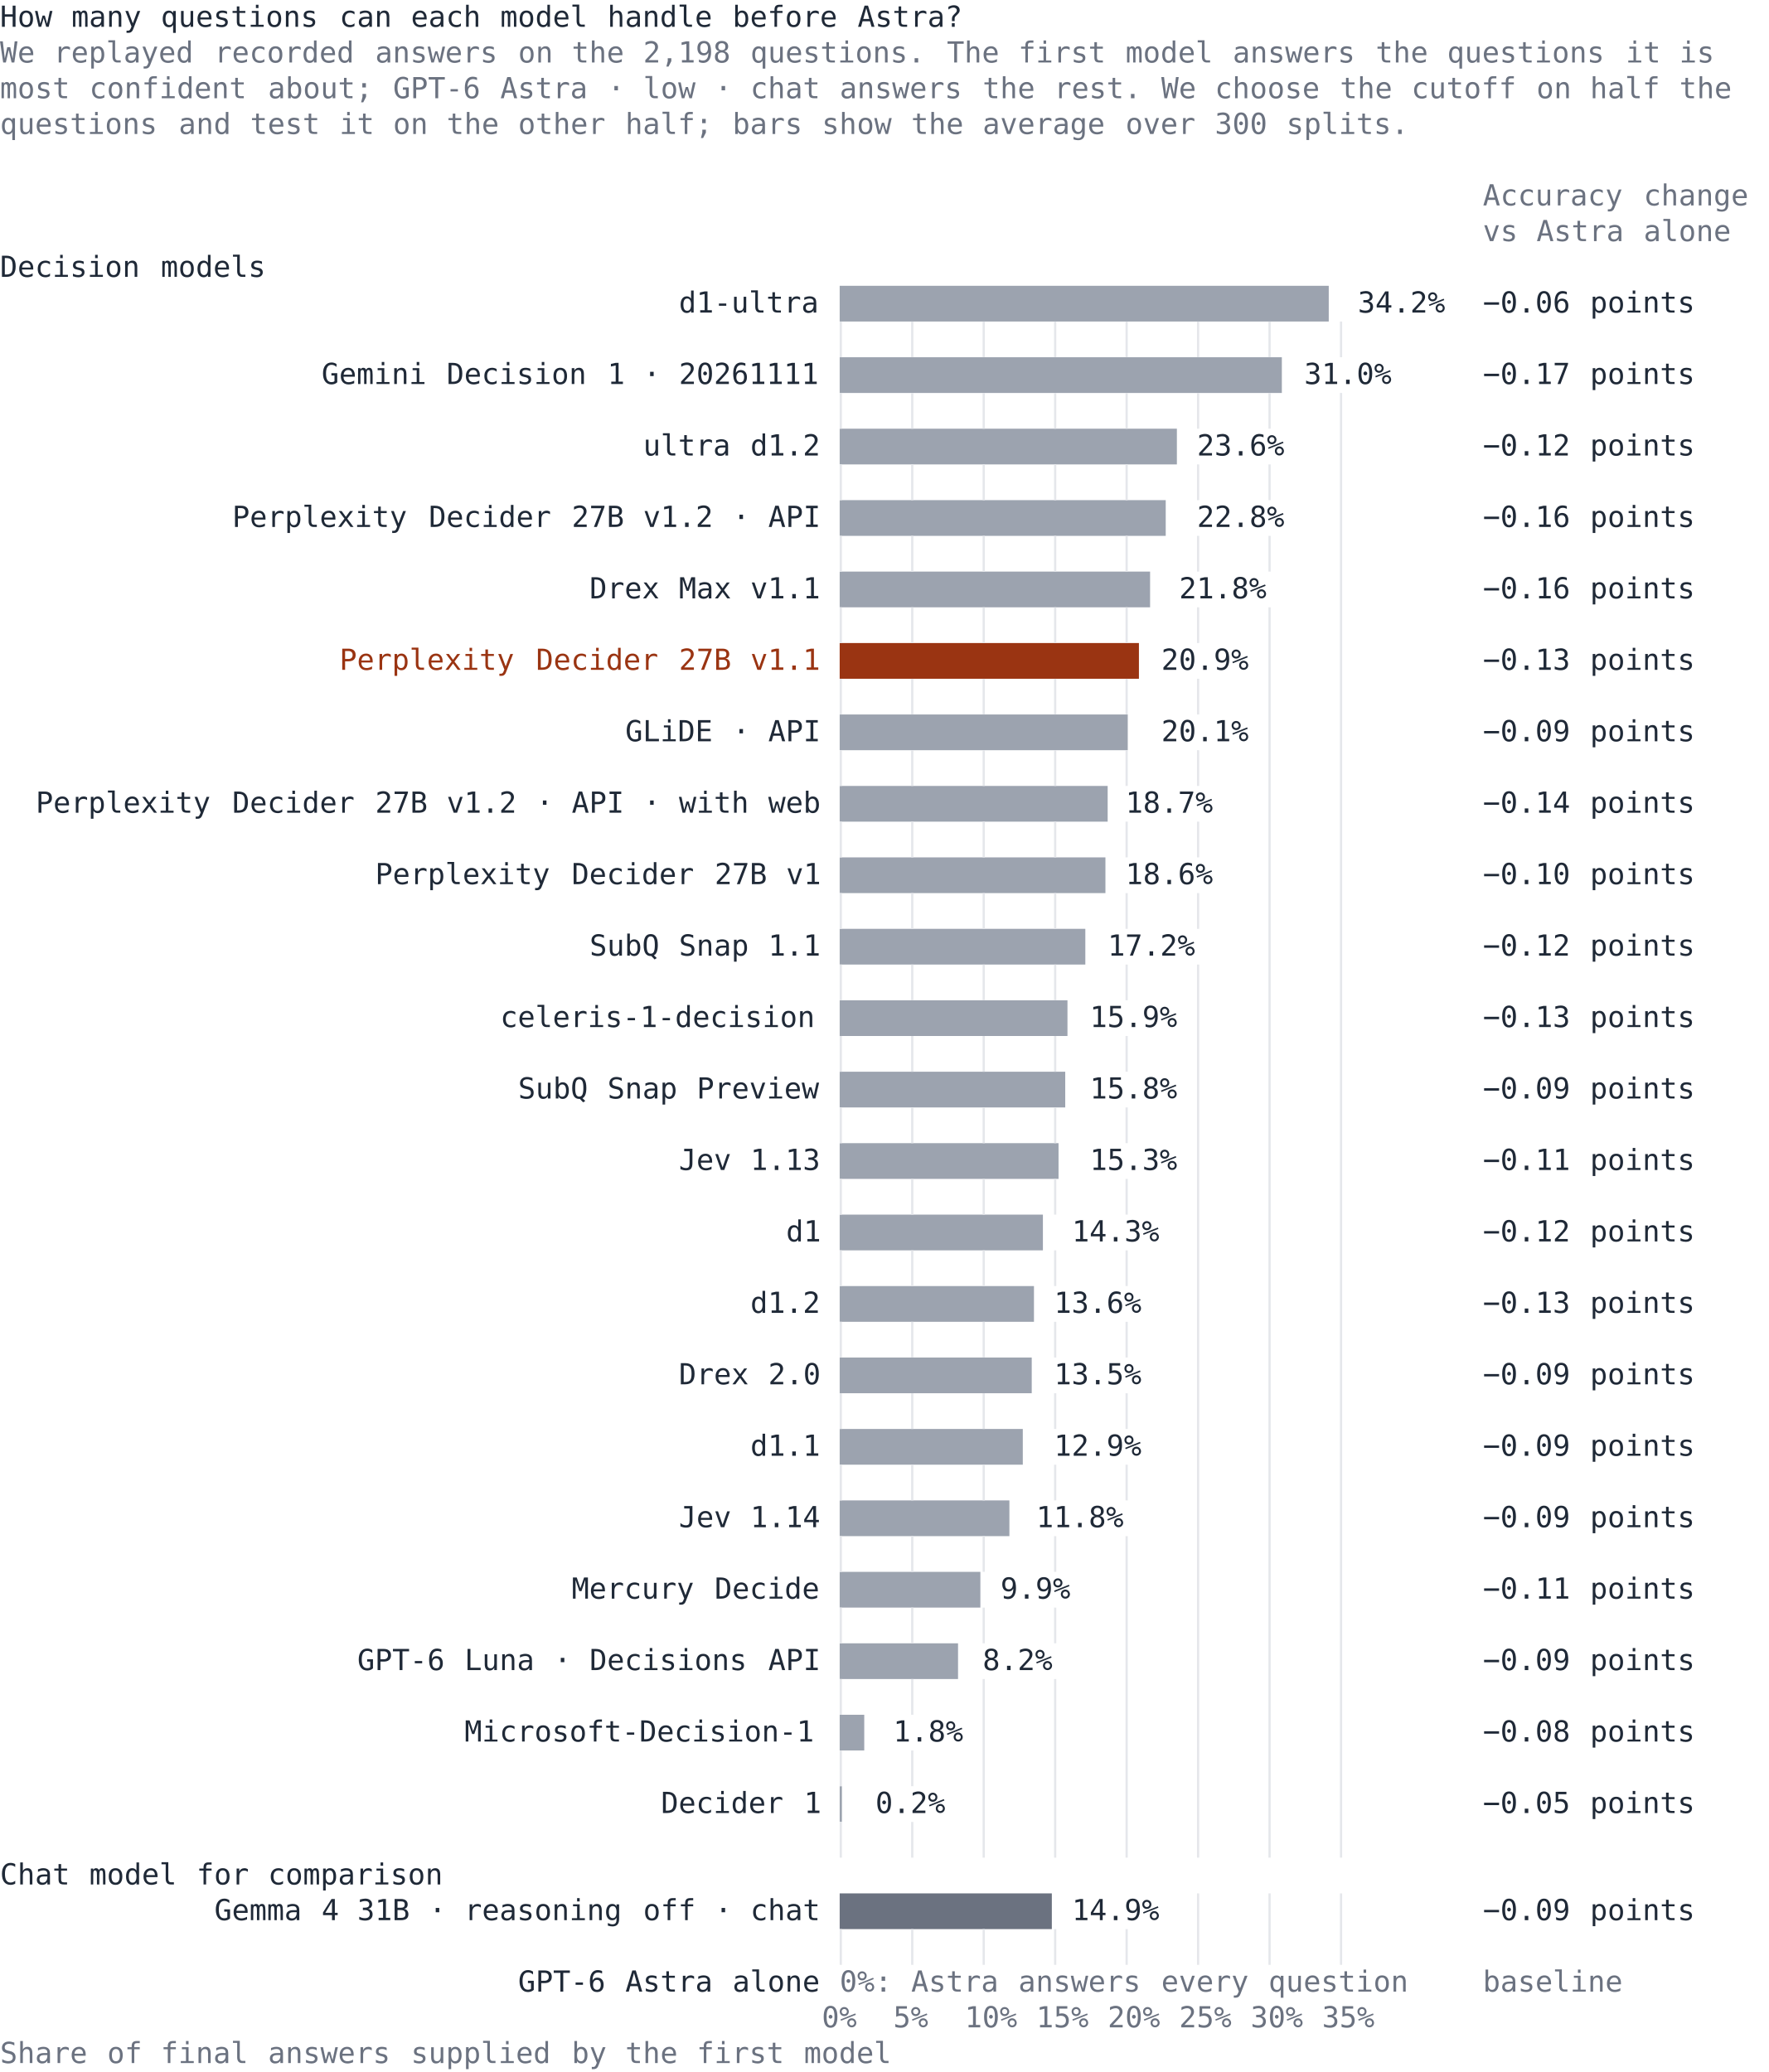
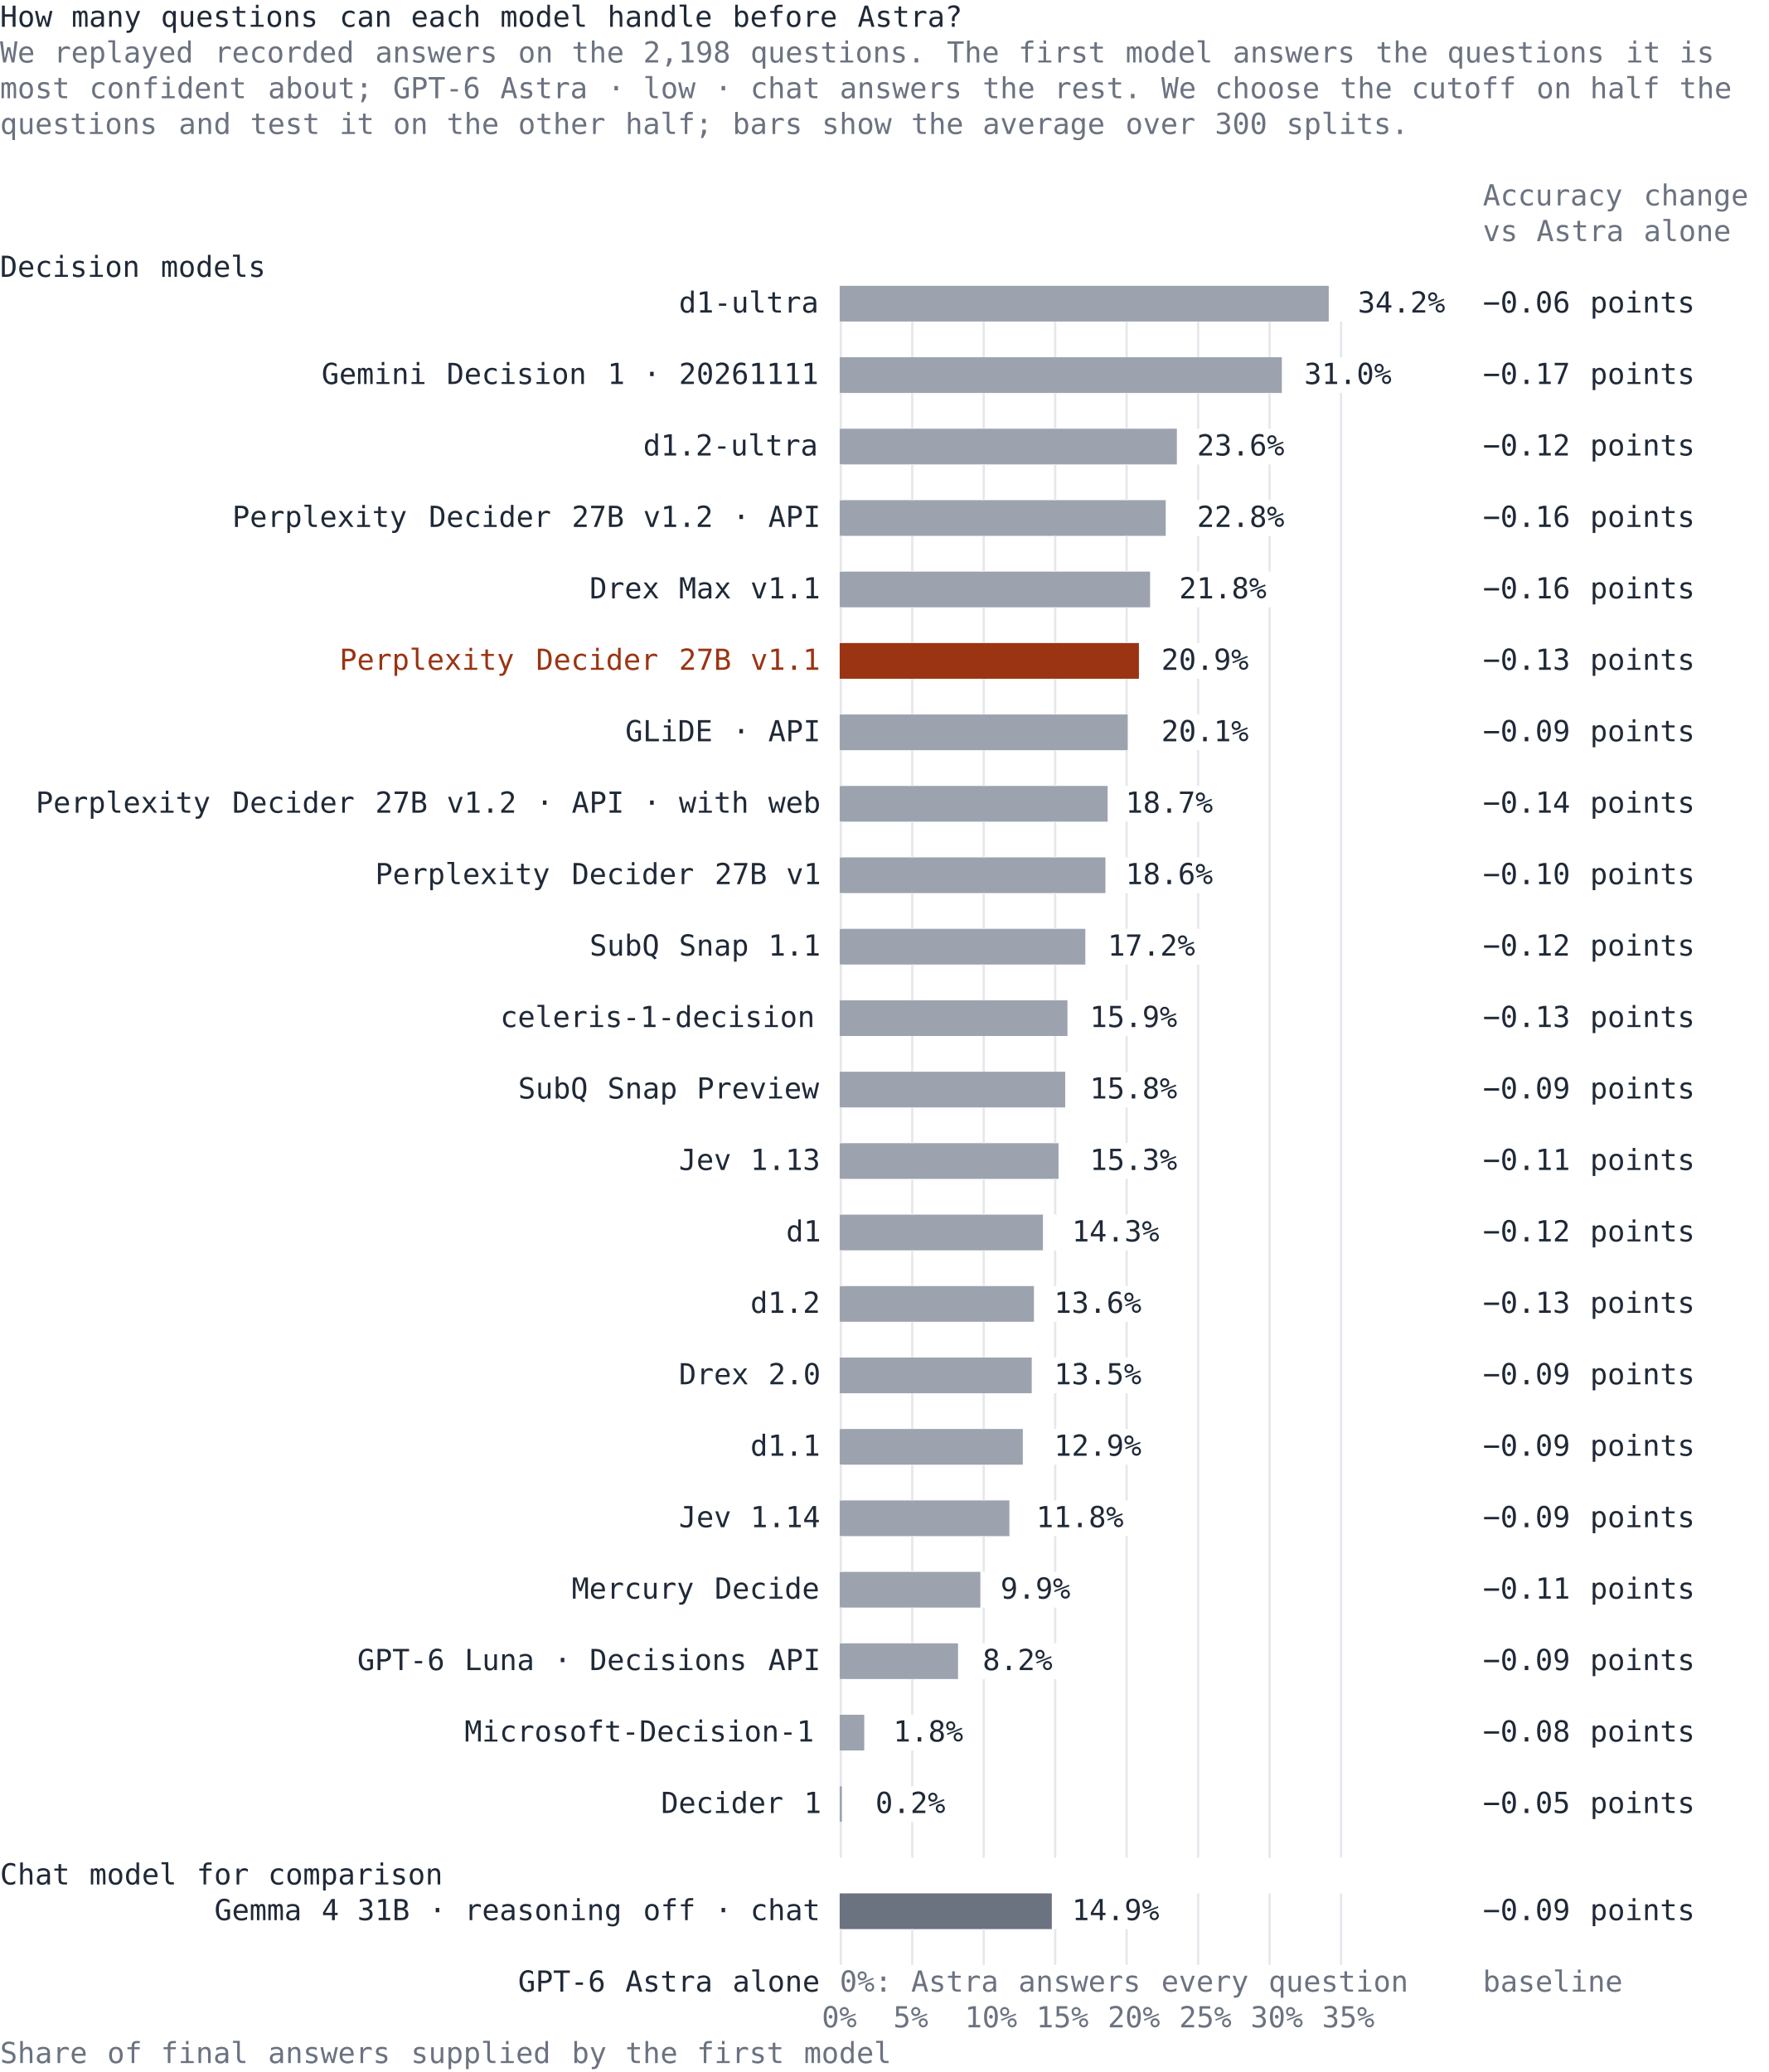
<svg xmlns="http://www.w3.org/2000/svg" viewBox="0 0 792 928" width="792" height="928" role="img">
  <style>text{font:13px ui-monospace,SFMono-Regular,Menlo,Consolas,"DejaVu Sans Mono",monospace;white-space:pre}</style>
  <path fill="#6b7280" d="M376 848h8v16h-8zM384 848h8v16h-8zM392 848h8v16h-8zM400 848h8v16h-8zM408 848h8v16h-8zM416 848h8v16h-8zM424 848h8v16h-8zM432 848h8v16h-8zM440 848h8v16h-8zM448 848h8v16h-8zM456 848h8v16h-8zM464 848h7v16h-7z" />
  <path fill="#9a3412" d="M376 288h8v16h-8zM384 288h8v16h-8zM392 288h8v16h-8zM400 288h8v16h-8zM408 288h8v16h-8zM416 288h8v16h-8zM424 288h8v16h-8zM432 288h8v16h-8zM440 288h8v16h-8zM448 288h8v16h-8zM456 288h8v16h-8zM464 288h8v16h-8zM472 288h8v16h-8zM480 288h8v16h-8zM488 288h8v16h-8zM496 288h8v16h-8zM504 288h6v16h-6z" />
  <path fill="#9ca3af" d="M376 128h8v16h-8zM384 128h8v16h-8zM392 128h8v16h-8zM400 128h8v16h-8zM408 128h8v16h-8zM416 128h8v16h-8zM424 128h8v16h-8zM432 128h8v16h-8zM440 128h8v16h-8zM448 128h8v16h-8zM456 128h8v16h-8zM464 128h8v16h-8zM472 128h8v16h-8zM480 128h8v16h-8zM488 128h8v16h-8zM496 128h8v16h-8zM504 128h8v16h-8zM512 128h8v16h-8zM520 128h8v16h-8zM528 128h8v16h-8zM536 128h8v16h-8zM544 128h8v16h-8zM552 128h8v16h-8zM560 128h8v16h-8zM568 128h8v16h-8zM576 128h8v16h-8zM584 128h8v16h-8zM592 128h3v16h-3zM376 160h8v16h-8zM384 160h8v16h-8zM392 160h8v16h-8zM400 160h8v16h-8zM408 160h8v16h-8zM416 160h8v16h-8zM424 160h8v16h-8zM432 160h8v16h-8zM440 160h8v16h-8zM448 160h8v16h-8zM456 160h8v16h-8zM464 160h8v16h-8zM472 160h8v16h-8zM480 160h8v16h-8zM488 160h8v16h-8zM496 160h8v16h-8zM504 160h8v16h-8zM512 160h8v16h-8zM520 160h8v16h-8zM528 160h8v16h-8zM536 160h8v16h-8zM544 160h8v16h-8zM552 160h8v16h-8zM560 160h8v16h-8zM568 160h6v16h-6zM376 192h8v16h-8zM384 192h8v16h-8zM392 192h8v16h-8zM400 192h8v16h-8zM408 192h8v16h-8zM416 192h8v16h-8zM424 192h8v16h-8zM432 192h8v16h-8zM440 192h8v16h-8zM448 192h8v16h-8zM456 192h8v16h-8zM464 192h8v16h-8zM472 192h8v16h-8zM480 192h8v16h-8zM488 192h8v16h-8zM496 192h8v16h-8zM504 192h8v16h-8zM512 192h8v16h-8zM520 192h7v16h-7zM376 224h8v16h-8zM384 224h8v16h-8zM392 224h8v16h-8zM400 224h8v16h-8zM408 224h8v16h-8zM416 224h8v16h-8zM424 224h8v16h-8zM432 224h8v16h-8zM440 224h8v16h-8zM448 224h8v16h-8zM456 224h8v16h-8zM464 224h8v16h-8zM472 224h8v16h-8zM480 224h8v16h-8zM488 224h8v16h-8zM496 224h8v16h-8zM504 224h8v16h-8zM512 224h8v16h-8zM520 224h2v16h-2zM376 256h8v16h-8zM384 256h8v16h-8zM392 256h8v16h-8zM400 256h8v16h-8zM408 256h8v16h-8zM416 256h8v16h-8zM424 256h8v16h-8zM432 256h8v16h-8zM440 256h8v16h-8zM448 256h8v16h-8zM456 256h8v16h-8zM464 256h8v16h-8zM472 256h8v16h-8zM480 256h8v16h-8zM488 256h8v16h-8zM496 256h8v16h-8zM504 256h8v16h-8zM512 256h3v16h-3zM376 320h8v16h-8zM384 320h8v16h-8zM392 320h8v16h-8zM400 320h8v16h-8zM408 320h8v16h-8zM416 320h8v16h-8zM424 320h8v16h-8zM432 320h8v16h-8zM440 320h8v16h-8zM448 320h8v16h-8zM456 320h8v16h-8zM464 320h8v16h-8zM472 320h8v16h-8zM480 320h8v16h-8zM488 320h8v16h-8zM496 320h8v16h-8zM504 320h1v16h-1zM376 352h8v16h-8zM384 352h8v16h-8zM392 352h8v16h-8zM400 352h8v16h-8zM408 352h8v16h-8zM416 352h8v16h-8zM424 352h8v16h-8zM432 352h8v16h-8zM440 352h8v16h-8zM448 352h8v16h-8zM456 352h8v16h-8zM464 352h8v16h-8zM472 352h8v16h-8zM480 352h8v16h-8zM488 352h8v16h-8zM376 384h8v16h-8zM384 384h8v16h-8zM392 384h8v16h-8zM400 384h8v16h-8zM408 384h8v16h-8zM416 384h8v16h-8zM424 384h8v16h-8zM432 384h8v16h-8zM440 384h8v16h-8zM448 384h8v16h-8zM456 384h8v16h-8zM464 384h8v16h-8zM472 384h8v16h-8zM480 384h8v16h-8zM488 384h7v16h-7zM376 416h8v16h-8zM384 416h8v16h-8zM392 416h8v16h-8zM400 416h8v16h-8zM408 416h8v16h-8zM416 416h8v16h-8zM424 416h8v16h-8zM432 416h8v16h-8zM440 416h8v16h-8zM448 416h8v16h-8zM456 416h8v16h-8zM464 416h8v16h-8zM472 416h8v16h-8zM480 416h6v16h-6zM376 448h8v16h-8zM384 448h8v16h-8zM392 448h8v16h-8zM400 448h8v16h-8zM408 448h8v16h-8zM416 448h8v16h-8zM424 448h8v16h-8zM432 448h8v16h-8zM440 448h8v16h-8zM448 448h8v16h-8zM456 448h8v16h-8zM464 448h8v16h-8zM472 448h6v16h-6zM376 480h8v16h-8zM384 480h8v16h-8zM392 480h8v16h-8zM400 480h8v16h-8zM408 480h8v16h-8zM416 480h8v16h-8zM424 480h8v16h-8zM432 480h8v16h-8zM440 480h8v16h-8zM448 480h8v16h-8zM456 480h8v16h-8zM464 480h8v16h-8zM472 480h5v16h-5zM376 512h8v16h-8zM384 512h8v16h-8zM392 512h8v16h-8zM400 512h8v16h-8zM408 512h8v16h-8zM416 512h8v16h-8zM424 512h8v16h-8zM432 512h8v16h-8zM440 512h8v16h-8zM448 512h8v16h-8zM456 512h8v16h-8zM464 512h8v16h-8zM472 512h2v16h-2zM376 544h8v16h-8zM384 544h8v16h-8zM392 544h8v16h-8zM400 544h8v16h-8zM408 544h8v16h-8zM416 544h8v16h-8zM424 544h8v16h-8zM432 544h8v16h-8zM440 544h8v16h-8zM448 544h8v16h-8zM456 544h8v16h-8zM464 544h3v16h-3zM376 576h8v16h-8zM384 576h8v16h-8zM392 576h8v16h-8zM400 576h8v16h-8zM408 576h8v16h-8zM416 576h8v16h-8zM424 576h8v16h-8zM432 576h8v16h-8zM440 576h8v16h-8zM448 576h8v16h-8zM456 576h7v16h-7zM376 608h8v16h-8zM384 608h8v16h-8zM392 608h8v16h-8zM400 608h8v16h-8zM408 608h8v16h-8zM416 608h8v16h-8zM424 608h8v16h-8zM432 608h8v16h-8zM440 608h8v16h-8zM448 608h8v16h-8zM456 608h6v16h-6zM376 640h8v16h-8zM384 640h8v16h-8zM392 640h8v16h-8zM400 640h8v16h-8zM408 640h8v16h-8zM416 640h8v16h-8zM424 640h8v16h-8zM432 640h8v16h-8zM440 640h8v16h-8zM448 640h8v16h-8zM456 640h2v16h-2zM376 672h8v16h-8zM384 672h8v16h-8zM392 672h8v16h-8zM400 672h8v16h-8zM408 672h8v16h-8zM416 672h8v16h-8zM424 672h8v16h-8zM432 672h8v16h-8zM440 672h8v16h-8zM448 672h4v16h-4zM376 704h8v16h-8zM384 704h8v16h-8zM392 704h8v16h-8zM400 704h8v16h-8zM408 704h8v16h-8zM416 704h8v16h-8zM424 704h8v16h-8zM432 704h7v16h-7zM376 736h8v16h-8zM384 736h8v16h-8zM392 736h8v16h-8zM400 736h8v16h-8zM408 736h8v16h-8zM416 736h8v16h-8zM424 736h5v16h-5zM376 768h8v16h-8zM384 768h3v16h-3zM376 800h1v16h-1z" />
  <path fill="#e5e7eb" d="M376 144h1v16h-1zM408 144h1v16h-1zM440 144h1v16h-1zM472 144h1v16h-1zM504 144h1v16h-1zM536 144h1v16h-1zM568 144h1v16h-1zM600 144h1v16h-1zM376 176h1v16h-1zM408 176h1v16h-1zM440 176h1v16h-1zM472 176h1v16h-1zM504 176h1v16h-1zM536 176h1v16h-1zM568 176h1v16h-1zM600 176h1v16h-1zM600 192h1v16h-1zM376 208h1v16h-1zM408 208h1v16h-1zM440 208h1v16h-1zM472 208h1v16h-1zM504 208h1v16h-1zM536 208h1v16h-1zM568 208h1v16h-1zM600 208h1v16h-1zM600 224h1v16h-1zM376 240h1v16h-1zM408 240h1v16h-1zM440 240h1v16h-1zM472 240h1v16h-1zM504 240h1v16h-1zM536 240h1v16h-1zM568 240h1v16h-1zM600 240h1v16h-1zM600 256h1v16h-1zM376 272h1v16h-1zM408 272h1v16h-1zM440 272h1v16h-1zM472 272h1v16h-1zM504 272h1v16h-1zM536 272h1v16h-1zM568 272h1v16h-1zM600 272h1v16h-1zM568 288h1v16h-1zM600 288h1v16h-1zM376 304h1v16h-1zM408 304h1v16h-1zM440 304h1v16h-1zM472 304h1v16h-1zM504 304h1v16h-1zM536 304h1v16h-1zM568 304h1v16h-1zM600 304h1v16h-1zM568 320h1v16h-1zM600 320h1v16h-1zM376 336h1v16h-1zM408 336h1v16h-1zM440 336h1v16h-1zM472 336h1v16h-1zM504 336h1v16h-1zM536 336h1v16h-1zM568 336h1v16h-1zM600 336h1v16h-1zM568 352h1v16h-1zM600 352h1v16h-1zM376 368h1v16h-1zM408 368h1v16h-1zM440 368h1v16h-1zM472 368h1v16h-1zM504 368h1v16h-1zM536 368h1v16h-1zM568 368h1v16h-1zM600 368h1v16h-1zM568 384h1v16h-1zM600 384h1v16h-1zM376 400h1v16h-1zM408 400h1v16h-1zM440 400h1v16h-1zM472 400h1v16h-1zM504 400h1v16h-1zM536 400h1v16h-1zM568 400h1v16h-1zM600 400h1v16h-1zM568 416h1v16h-1zM600 416h1v16h-1zM376 432h1v16h-1zM408 432h1v16h-1zM440 432h1v16h-1zM472 432h1v16h-1zM504 432h1v16h-1zM536 432h1v16h-1zM568 432h1v16h-1zM600 432h1v16h-1zM536 448h1v16h-1zM568 448h1v16h-1zM600 448h1v16h-1zM376 464h1v16h-1zM408 464h1v16h-1zM440 464h1v16h-1zM472 464h1v16h-1zM504 464h1v16h-1zM536 464h1v16h-1zM568 464h1v16h-1zM600 464h1v16h-1zM536 480h1v16h-1zM568 480h1v16h-1zM600 480h1v16h-1zM376 496h1v16h-1zM408 496h1v16h-1zM440 496h1v16h-1zM472 496h1v16h-1zM504 496h1v16h-1zM536 496h1v16h-1zM568 496h1v16h-1zM600 496h1v16h-1zM536 512h1v16h-1zM568 512h1v16h-1zM600 512h1v16h-1zM376 528h1v16h-1zM408 528h1v16h-1zM440 528h1v16h-1zM472 528h1v16h-1zM504 528h1v16h-1zM536 528h1v16h-1zM568 528h1v16h-1zM600 528h1v16h-1zM536 544h1v16h-1zM568 544h1v16h-1zM600 544h1v16h-1zM376 560h1v16h-1zM408 560h1v16h-1zM440 560h1v16h-1zM472 560h1v16h-1zM504 560h1v16h-1zM536 560h1v16h-1zM568 560h1v16h-1zM600 560h1v16h-1zM536 576h1v16h-1zM568 576h1v16h-1zM600 576h1v16h-1zM376 592h1v16h-1zM408 592h1v16h-1zM440 592h1v16h-1zM472 592h1v16h-1zM504 592h1v16h-1zM536 592h1v16h-1zM568 592h1v16h-1zM600 592h1v16h-1zM536 608h1v16h-1zM568 608h1v16h-1zM600 608h1v16h-1zM376 624h1v16h-1zM408 624h1v16h-1zM440 624h1v16h-1zM472 624h1v16h-1zM504 624h1v16h-1zM536 624h1v16h-1zM568 624h1v16h-1zM600 624h1v16h-1zM536 640h1v16h-1zM568 640h1v16h-1zM600 640h1v16h-1zM376 656h1v16h-1zM408 656h1v16h-1zM440 656h1v16h-1zM472 656h1v16h-1zM504 656h1v16h-1zM536 656h1v16h-1zM568 656h1v16h-1zM600 656h1v16h-1zM536 672h1v16h-1zM568 672h1v16h-1zM600 672h1v16h-1zM376 688h1v16h-1zM408 688h1v16h-1zM440 688h1v16h-1zM472 688h1v16h-1zM504 688h1v16h-1zM536 688h1v16h-1zM568 688h1v16h-1zM600 688h1v16h-1zM504 704h1v16h-1zM536 704h1v16h-1zM568 704h1v16h-1zM600 704h1v16h-1zM376 720h1v16h-1zM408 720h1v16h-1zM440 720h1v16h-1zM472 720h1v16h-1zM504 720h1v16h-1zM536 720h1v16h-1zM568 720h1v16h-1zM600 720h1v16h-1zM504 736h1v16h-1zM536 736h1v16h-1zM568 736h1v16h-1zM600 736h1v16h-1zM376 752h1v16h-1zM408 752h1v16h-1zM440 752h1v16h-1zM472 752h1v16h-1zM504 752h1v16h-1zM536 752h1v16h-1zM568 752h1v16h-1zM600 752h1v16h-1zM440 768h1v16h-1zM472 768h1v16h-1zM504 768h1v16h-1zM536 768h1v16h-1zM568 768h1v16h-1zM600 768h1v16h-1zM376 784h1v16h-1zM408 784h1v16h-1zM440 784h1v16h-1zM472 784h1v16h-1zM504 784h1v16h-1zM536 784h1v16h-1zM568 784h1v16h-1zM600 784h1v16h-1zM440 800h1v16h-1zM472 800h1v16h-1zM504 800h1v16h-1zM536 800h1v16h-1zM568 800h1v16h-1zM600 800h1v16h-1zM376 816h1v16h-1zM408 816h1v16h-1zM440 816h1v16h-1zM472 816h1v16h-1zM504 816h1v16h-1zM536 816h1v16h-1zM568 816h1v16h-1zM600 816h1v16h-1zM536 848h1v16h-1zM568 848h1v16h-1zM600 848h1v16h-1zM376 864h1v16h-1zM408 864h1v16h-1zM440 864h1v16h-1zM472 864h1v16h-1zM504 864h1v16h-1zM536 864h1v16h-1zM568 864h1v16h-1zM600 864h1v16h-1z" />
  <text x="0 8 16" y="12" fill="#1f2937" font-weight="600">How</text>
  <text x="32 40 48 56" y="12" fill="#1f2937" font-weight="600">many</text>
  <text x="72 80 88 96 104 112 120 128 136" y="12" fill="#1f2937" font-weight="600">questions</text>
  <text x="152 160 168" y="12" fill="#1f2937" font-weight="600">can</text>
  <text x="184 192 200 208" y="12" fill="#1f2937" font-weight="600">each</text>
  <text x="224 232 240 248 256" y="12" fill="#1f2937" font-weight="600">model</text>
  <text x="272 280 288 296 304 312" y="12" fill="#1f2937" font-weight="600">handle</text>
  <text x="328 336 344 352 360 368" y="12" fill="#1f2937" font-weight="600">before</text>
  <text x="384 392 400 408 416 424" y="12" fill="#1f2937" font-weight="600">Astra?</text>
  <text x="0 8" y="28" fill="#6b7280">We</text>
  <text x="24 32 40 48 56 64 72 80" y="28" fill="#6b7280">replayed</text>
  <text x="96 104 112 120 128 136 144 152" y="28" fill="#6b7280">recorded</text>
  <text x="168 176 184 192 200 208 216" y="28" fill="#6b7280">answers</text>
  <text x="232 240" y="28" fill="#6b7280">on</text>
  <text x="256 264 272" y="28" fill="#6b7280">the</text>
  <text x="288 296 304 312 320" y="28" fill="#6b7280">2,198</text>
  <text x="336 344 352 360 368 376 384 392 400 408" y="28" fill="#6b7280">questions.</text>
  <text x="424 432 440" y="28" fill="#6b7280">The</text>
  <text x="456 464 472 480 488" y="28" fill="#6b7280">first</text>
  <text x="504 512 520 528 536" y="28" fill="#6b7280">model</text>
  <text x="552 560 568 576 584 592 600" y="28" fill="#6b7280">answers</text>
  <text x="616 624 632" y="28" fill="#6b7280">the</text>
  <text x="648 656 664 672 680 688 696 704 712" y="28" fill="#6b7280">questions</text>
  <text x="728 736" y="28" fill="#6b7280">it</text>
  <text x="752 760" y="28" fill="#6b7280">is</text>
  <text x="0 8 16 24" y="44" fill="#6b7280">most</text>
  <text x="40 48 56 64 72 80 88 96 104" y="44" fill="#6b7280">confident</text>
  <text x="120 128 136 144 152 160" y="44" fill="#6b7280">about;</text>
  <text x="176 184 192 200 208" y="44" fill="#6b7280">GPT-6</text>
  <text x="224 232 240 248 256" y="44" fill="#6b7280">Astra</text>
  <text x="272" y="44" fill="#6b7280">·</text>
  <text x="288 296 304" y="44" fill="#6b7280">low</text>
  <text x="320" y="44" fill="#6b7280">·</text>
  <text x="336 344 352 360" y="44" fill="#6b7280">chat</text>
  <text x="376 384 392 400 408 416 424" y="44" fill="#6b7280">answers</text>
  <text x="440 448 456" y="44" fill="#6b7280">the</text>
  <text x="472 480 488 496 504" y="44" fill="#6b7280">rest.</text>
  <text x="520 528" y="44" fill="#6b7280">We</text>
  <text x="544 552 560 568 576 584" y="44" fill="#6b7280">choose</text>
  <text x="600 608 616" y="44" fill="#6b7280">the</text>
  <text x="632 640 648 656 664 672" y="44" fill="#6b7280">cutoff</text>
  <text x="688 696" y="44" fill="#6b7280">on</text>
  <text x="712 720 728 736" y="44" fill="#6b7280">half</text>
  <text x="752 760 768" y="44" fill="#6b7280">the</text>
  <text x="0 8 16 24 32 40 48 56 64" y="60" fill="#6b7280">questions</text>
  <text x="80 88 96" y="60" fill="#6b7280">and</text>
  <text x="112 120 128 136" y="60" fill="#6b7280">test</text>
  <text x="152 160" y="60" fill="#6b7280">it</text>
  <text x="176 184" y="60" fill="#6b7280">on</text>
  <text x="200 208 216" y="60" fill="#6b7280">the</text>
  <text x="232 240 248 256 264" y="60" fill="#6b7280">other</text>
  <text x="280 288 296 304 312" y="60" fill="#6b7280">half;</text>
  <text x="328 336 344 352" y="60" fill="#6b7280">bars</text>
  <text x="368 376 384 392" y="60" fill="#6b7280">show</text>
  <text x="408 416 424" y="60" fill="#6b7280">the</text>
  <text x="440 448 456 464 472 480 488" y="60" fill="#6b7280">average</text>
  <text x="504 512 520 528" y="60" fill="#6b7280">over</text>
  <text x="544 552 560" y="60" fill="#6b7280">300</text>
  <text x="576 584 592 600 608 616 624" y="60" fill="#6b7280">splits.</text>
  <text x="664 672 680 688 696 704 712 720" y="92" fill="#6b7280">Accuracy</text>
  <text x="736 744 752 760 768 776" y="92" fill="#6b7280">change</text>
  <text x="664 672" y="108" fill="#6b7280">vs</text>
  <text x="688 696 704 712 720" y="108" fill="#6b7280">Astra</text>
  <text x="736 744 752 760 768" y="108" fill="#6b7280">alone</text>
  <text x="0 8 16 24 32 40 48 56" y="124" fill="#1f2937" font-weight="600">Decision</text>
  <text x="72 80 88 96 104 112" y="124" fill="#1f2937" font-weight="600">models</text>
  <text x="304 312 320 328 336 344 352 360" y="140" fill="#1f2937">d1-ultra</text>
  <text x="608 616 624 632 640" y="140" fill="#1f2937">34.2%</text>
  <text x="664 672 680 688 696" y="140" fill="#1f2937">−0.06</text>
  <text x="712 720 728 736 744 752" y="140" fill="#1f2937">points</text>
  <text x="144 152 160 168 176 184" y="172" fill="#1f2937">Gemini</text>
  <text x="200 208 216 224 232 240 248 256" y="172" fill="#1f2937">Decision</text>
  <text x="272" y="172" fill="#1f2937">1</text>
  <text x="288" y="172" fill="#1f2937">·</text>
  <text x="304 312 320 328 336 344 352 360" y="172" fill="#1f2937">20261111</text>
  <text x="584 592 600 608 616" y="172" fill="#1f2937">31.0%</text>
  <text x="664 672 680 688 696" y="172" fill="#1f2937">−0.17</text>
  <text x="712 720 728 736 744 752" y="172" fill="#1f2937">points</text>
-   <text x="288 296 304 312 320" y="204" fill="#1f2937">ultra</text>
-   <text x="336 344 352 360" y="204" fill="#1f2937">d1.2</text>
+   <text x="288 296 304 312 320 328 336 344 352 360" y="204" fill="#1f2937">d1.2-ultra</text>
  <text x="536 544 552 560 568" y="204" fill="#1f2937">23.6%</text>
  <text x="664 672 680 688 696" y="204" fill="#1f2937">−0.12</text>
  <text x="712 720 728 736 744 752" y="204" fill="#1f2937">points</text>
  <text x="104 112 120 128 136 144 152 160 168 176" y="236" fill="#1f2937">Perplexity</text>
  <text x="192 200 208 216 224 232 240" y="236" fill="#1f2937">Decider</text>
  <text x="256 264 272" y="236" fill="#1f2937">27B</text>
  <text x="288 296 304 312" y="236" fill="#1f2937">v1.2</text>
  <text x="328" y="236" fill="#1f2937">·</text>
  <text x="344 352 360" y="236" fill="#1f2937">API</text>
  <text x="536 544 552 560 568" y="236" fill="#1f2937">22.8%</text>
  <text x="664 672 680 688 696" y="236" fill="#1f2937">−0.16</text>
  <text x="712 720 728 736 744 752" y="236" fill="#1f2937">points</text>
  <text x="264 272 280 288" y="268" fill="#1f2937">Drex</text>
  <text x="304 312 320" y="268" fill="#1f2937">Max</text>
  <text x="336 344 352 360" y="268" fill="#1f2937">v1.1</text>
  <text x="528 536 544 552 560" y="268" fill="#1f2937">21.8%</text>
  <text x="664 672 680 688 696" y="268" fill="#1f2937">−0.16</text>
  <text x="712 720 728 736 744 752" y="268" fill="#1f2937">points</text>
  <text x="152 160 168 176 184 192 200 208 216 224" y="300" fill="#9a3412" font-weight="600">Perplexity</text>
  <text x="240 248 256 264 272 280 288" y="300" fill="#9a3412" font-weight="600">Decider</text>
  <text x="304 312 320" y="300" fill="#9a3412" font-weight="600">27B</text>
  <text x="336 344 352 360" y="300" fill="#9a3412" font-weight="600">v1.1</text>
  <text x="520 528 536 544 552" y="300" fill="#1f2937" font-weight="600">20.9%</text>
  <text x="664 672 680 688 696" y="300" fill="#1f2937">−0.13</text>
  <text x="712 720 728 736 744 752" y="300" fill="#1f2937">points</text>
  <text x="280 288 296 304 312" y="332" fill="#1f2937">GLiDE</text>
  <text x="328" y="332" fill="#1f2937">·</text>
  <text x="344 352 360" y="332" fill="#1f2937">API</text>
  <text x="520 528 536 544 552" y="332" fill="#1f2937">20.1%</text>
  <text x="664 672 680 688 696" y="332" fill="#1f2937">−0.09</text>
  <text x="712 720 728 736 744 752" y="332" fill="#1f2937">points</text>
  <text x="16 24 32 40 48 56 64 72 80 88" y="364" fill="#1f2937">Perplexity</text>
  <text x="104 112 120 128 136 144 152" y="364" fill="#1f2937">Decider</text>
  <text x="168 176 184" y="364" fill="#1f2937">27B</text>
  <text x="200 208 216 224" y="364" fill="#1f2937">v1.2</text>
  <text x="240" y="364" fill="#1f2937">·</text>
  <text x="256 264 272" y="364" fill="#1f2937">API</text>
  <text x="288" y="364" fill="#1f2937">·</text>
  <text x="304 312 320 328" y="364" fill="#1f2937">with</text>
  <text x="344 352 360" y="364" fill="#1f2937">web</text>
  <text x="504 512 520 528 536" y="364" fill="#1f2937">18.7%</text>
  <text x="664 672 680 688 696" y="364" fill="#1f2937">−0.14</text>
  <text x="712 720 728 736 744 752" y="364" fill="#1f2937">points</text>
  <text x="168 176 184 192 200 208 216 224 232 240" y="396" fill="#1f2937">Perplexity</text>
  <text x="256 264 272 280 288 296 304" y="396" fill="#1f2937">Decider</text>
  <text x="320 328 336" y="396" fill="#1f2937">27B</text>
  <text x="352 360" y="396" fill="#1f2937">v1</text>
  <text x="504 512 520 528 536" y="396" fill="#1f2937">18.6%</text>
  <text x="664 672 680 688 696" y="396" fill="#1f2937">−0.10</text>
  <text x="712 720 728 736 744 752" y="396" fill="#1f2937">points</text>
  <text x="264 272 280 288" y="428" fill="#1f2937">SubQ</text>
  <text x="304 312 320 328" y="428" fill="#1f2937">Snap</text>
  <text x="344 352 360" y="428" fill="#1f2937">1.1</text>
  <text x="496 504 512 520 528" y="428" fill="#1f2937">17.2%</text>
  <text x="664 672 680 688 696" y="428" fill="#1f2937">−0.12</text>
  <text x="712 720 728 736 744 752" y="428" fill="#1f2937">points</text>
  <text x="224 232 240 248 256 264 272 280 288 296 304 312 320 328 336 344 352 360" y="460" fill="#1f2937">celeris-1-decision</text>
  <text x="488 496 504 512 520" y="460" fill="#1f2937">15.9%</text>
  <text x="664 672 680 688 696" y="460" fill="#1f2937">−0.13</text>
  <text x="712 720 728 736 744 752" y="460" fill="#1f2937">points</text>
  <text x="232 240 248 256" y="492" fill="#1f2937">SubQ</text>
  <text x="272 280 288 296" y="492" fill="#1f2937">Snap</text>
  <text x="312 320 328 336 344 352 360" y="492" fill="#1f2937">Preview</text>
  <text x="488 496 504 512 520" y="492" fill="#1f2937">15.8%</text>
  <text x="664 672 680 688 696" y="492" fill="#1f2937">−0.09</text>
  <text x="712 720 728 736 744 752" y="492" fill="#1f2937">points</text>
  <text x="304 312 320" y="524" fill="#1f2937">Jev</text>
  <text x="336 344 352 360" y="524" fill="#1f2937">1.13</text>
  <text x="488 496 504 512 520" y="524" fill="#1f2937">15.3%</text>
  <text x="664 672 680 688 696" y="524" fill="#1f2937">−0.11</text>
  <text x="712 720 728 736 744 752" y="524" fill="#1f2937">points</text>
  <text x="352 360" y="556" fill="#1f2937">d1</text>
  <text x="480 488 496 504 512" y="556" fill="#1f2937">14.3%</text>
  <text x="664 672 680 688 696" y="556" fill="#1f2937">−0.12</text>
  <text x="712 720 728 736 744 752" y="556" fill="#1f2937">points</text>
  <text x="336 344 352 360" y="588" fill="#1f2937">d1.2</text>
  <text x="472 480 488 496 504" y="588" fill="#1f2937">13.6%</text>
  <text x="664 672 680 688 696" y="588" fill="#1f2937">−0.13</text>
  <text x="712 720 728 736 744 752" y="588" fill="#1f2937">points</text>
  <text x="304 312 320 328" y="620" fill="#1f2937">Drex</text>
  <text x="344 352 360" y="620" fill="#1f2937">2.0</text>
  <text x="472 480 488 496 504" y="620" fill="#1f2937">13.5%</text>
  <text x="664 672 680 688 696" y="620" fill="#1f2937">−0.09</text>
  <text x="712 720 728 736 744 752" y="620" fill="#1f2937">points</text>
  <text x="336 344 352 360" y="652" fill="#1f2937">d1.1</text>
  <text x="472 480 488 496 504" y="652" fill="#1f2937">12.9%</text>
  <text x="664 672 680 688 696" y="652" fill="#1f2937">−0.09</text>
  <text x="712 720 728 736 744 752" y="652" fill="#1f2937">points</text>
  <text x="304 312 320" y="684" fill="#1f2937">Jev</text>
  <text x="336 344 352 360" y="684" fill="#1f2937">1.14</text>
  <text x="464 472 480 488 496" y="684" fill="#1f2937">11.8%</text>
  <text x="664 672 680 688 696" y="684" fill="#1f2937">−0.09</text>
  <text x="712 720 728 736 744 752" y="684" fill="#1f2937">points</text>
  <text x="256 264 272 280 288 296 304" y="716" fill="#1f2937">Mercury</text>
  <text x="320 328 336 344 352 360" y="716" fill="#1f2937">Decide</text>
  <text x="448 456 464 472" y="716" fill="#1f2937">9.9%</text>
  <text x="664 672 680 688 696" y="716" fill="#1f2937">−0.11</text>
  <text x="712 720 728 736 744 752" y="716" fill="#1f2937">points</text>
  <text x="160 168 176 184 192" y="748" fill="#1f2937">GPT-6</text>
  <text x="208 216 224 232" y="748" fill="#1f2937">Luna</text>
  <text x="248" y="748" fill="#1f2937">·</text>
  <text x="264 272 280 288 296 304 312 320 328" y="748" fill="#1f2937">Decisions</text>
  <text x="344 352 360" y="748" fill="#1f2937">API</text>
  <text x="440 448 456 464" y="748" fill="#1f2937">8.2%</text>
  <text x="664 672 680 688 696" y="748" fill="#1f2937">−0.09</text>
  <text x="712 720 728 736 744 752" y="748" fill="#1f2937">points</text>
  <text x="208 216 224 232 240 248 256 264 272 280 288 296 304 312 320 328 336 344 352 360" y="780" fill="#1f2937">Microsoft-Decision-1</text>
  <text x="400 408 416 424" y="780" fill="#1f2937">1.8%</text>
  <text x="664 672 680 688 696" y="780" fill="#1f2937">−0.08</text>
  <text x="712 720 728 736 744 752" y="780" fill="#1f2937">points</text>
  <text x="296 304 312 320 328 336 344" y="812" fill="#1f2937">Decider</text>
  <text x="360" y="812" fill="#1f2937">1</text>
  <text x="392 400 408 416" y="812" fill="#1f2937">0.2%</text>
  <text x="664 672 680 688 696" y="812" fill="#1f2937">−0.05</text>
  <text x="712 720 728 736 744 752" y="812" fill="#1f2937">points</text>
  <text x="0 8 16 24" y="844" fill="#1f2937" font-weight="600">Chat</text>
  <text x="40 48 56 64 72" y="844" fill="#1f2937" font-weight="600">model</text>
  <text x="88 96 104" y="844" fill="#1f2937" font-weight="600">for</text>
  <text x="120 128 136 144 152 160 168 176 184 192" y="844" fill="#1f2937" font-weight="600">comparison</text>
  <text x="96 104 112 120 128" y="860" fill="#1f2937">Gemma</text>
  <text x="144" y="860" fill="#1f2937">4</text>
  <text x="160 168 176" y="860" fill="#1f2937">31B</text>
  <text x="192" y="860" fill="#1f2937">·</text>
  <text x="208 216 224 232 240 248 256 264 272" y="860" fill="#1f2937">reasoning</text>
  <text x="288 296 304" y="860" fill="#1f2937">off</text>
  <text x="320" y="860" fill="#1f2937">·</text>
  <text x="336 344 352 360" y="860" fill="#1f2937">chat</text>
  <text x="480 488 496 504 512" y="860" fill="#1f2937">14.9%</text>
  <text x="664 672 680 688 696" y="860" fill="#1f2937">−0.09</text>
  <text x="712 720 728 736 744 752" y="860" fill="#1f2937">points</text>
  <text x="232 240 248 256 264" y="892" fill="#1f2937">GPT-6</text>
  <text x="280 288 296 304 312" y="892" fill="#1f2937">Astra</text>
  <text x="328 336 344 352 360" y="892" fill="#1f2937">alone</text>
  <text x="376 384 392" y="892" fill="#6b7280">0%:</text>
  <text x="408 416 424 432 440" y="892" fill="#6b7280">Astra</text>
  <text x="456 464 472 480 488 496 504" y="892" fill="#6b7280">answers</text>
  <text x="520 528 536 544 552" y="892" fill="#6b7280">every</text>
  <text x="568 576 584 592 600 608 616 624" y="892" fill="#6b7280">question</text>
  <text x="664 672 680 688 696 704 712 720" y="892" fill="#6b7280">baseline</text>
  <text x="368 376" y="908" fill="#6b7280">0%</text>
  <text x="400 408" y="908" fill="#6b7280">5%</text>
  <text x="432 440 448" y="908" fill="#6b7280">10%</text>
  <text x="464 472 480" y="908" fill="#6b7280">15%</text>
  <text x="496 504 512" y="908" fill="#6b7280">20%</text>
  <text x="528 536 544" y="908" fill="#6b7280">25%</text>
  <text x="560 568 576" y="908" fill="#6b7280">30%</text>
  <text x="592 600 608" y="908" fill="#6b7280">35%</text>
  <text x="0 8 16 24 32" y="924" fill="#6b7280">Share</text>
  <text x="48 56" y="924" fill="#6b7280">of</text>
  <text x="72 80 88 96 104" y="924" fill="#6b7280">final</text>
  <text x="120 128 136 144 152 160 168" y="924" fill="#6b7280">answers</text>
  <text x="184 192 200 208 216 224 232 240" y="924" fill="#6b7280">supplied</text>
  <text x="256 264" y="924" fill="#6b7280">by</text>
  <text x="280 288 296" y="924" fill="#6b7280">the</text>
  <text x="312 320 328 336 344" y="924" fill="#6b7280">first</text>
  <text x="360 368 376 384 392" y="924" fill="#6b7280">model</text>
</svg>
